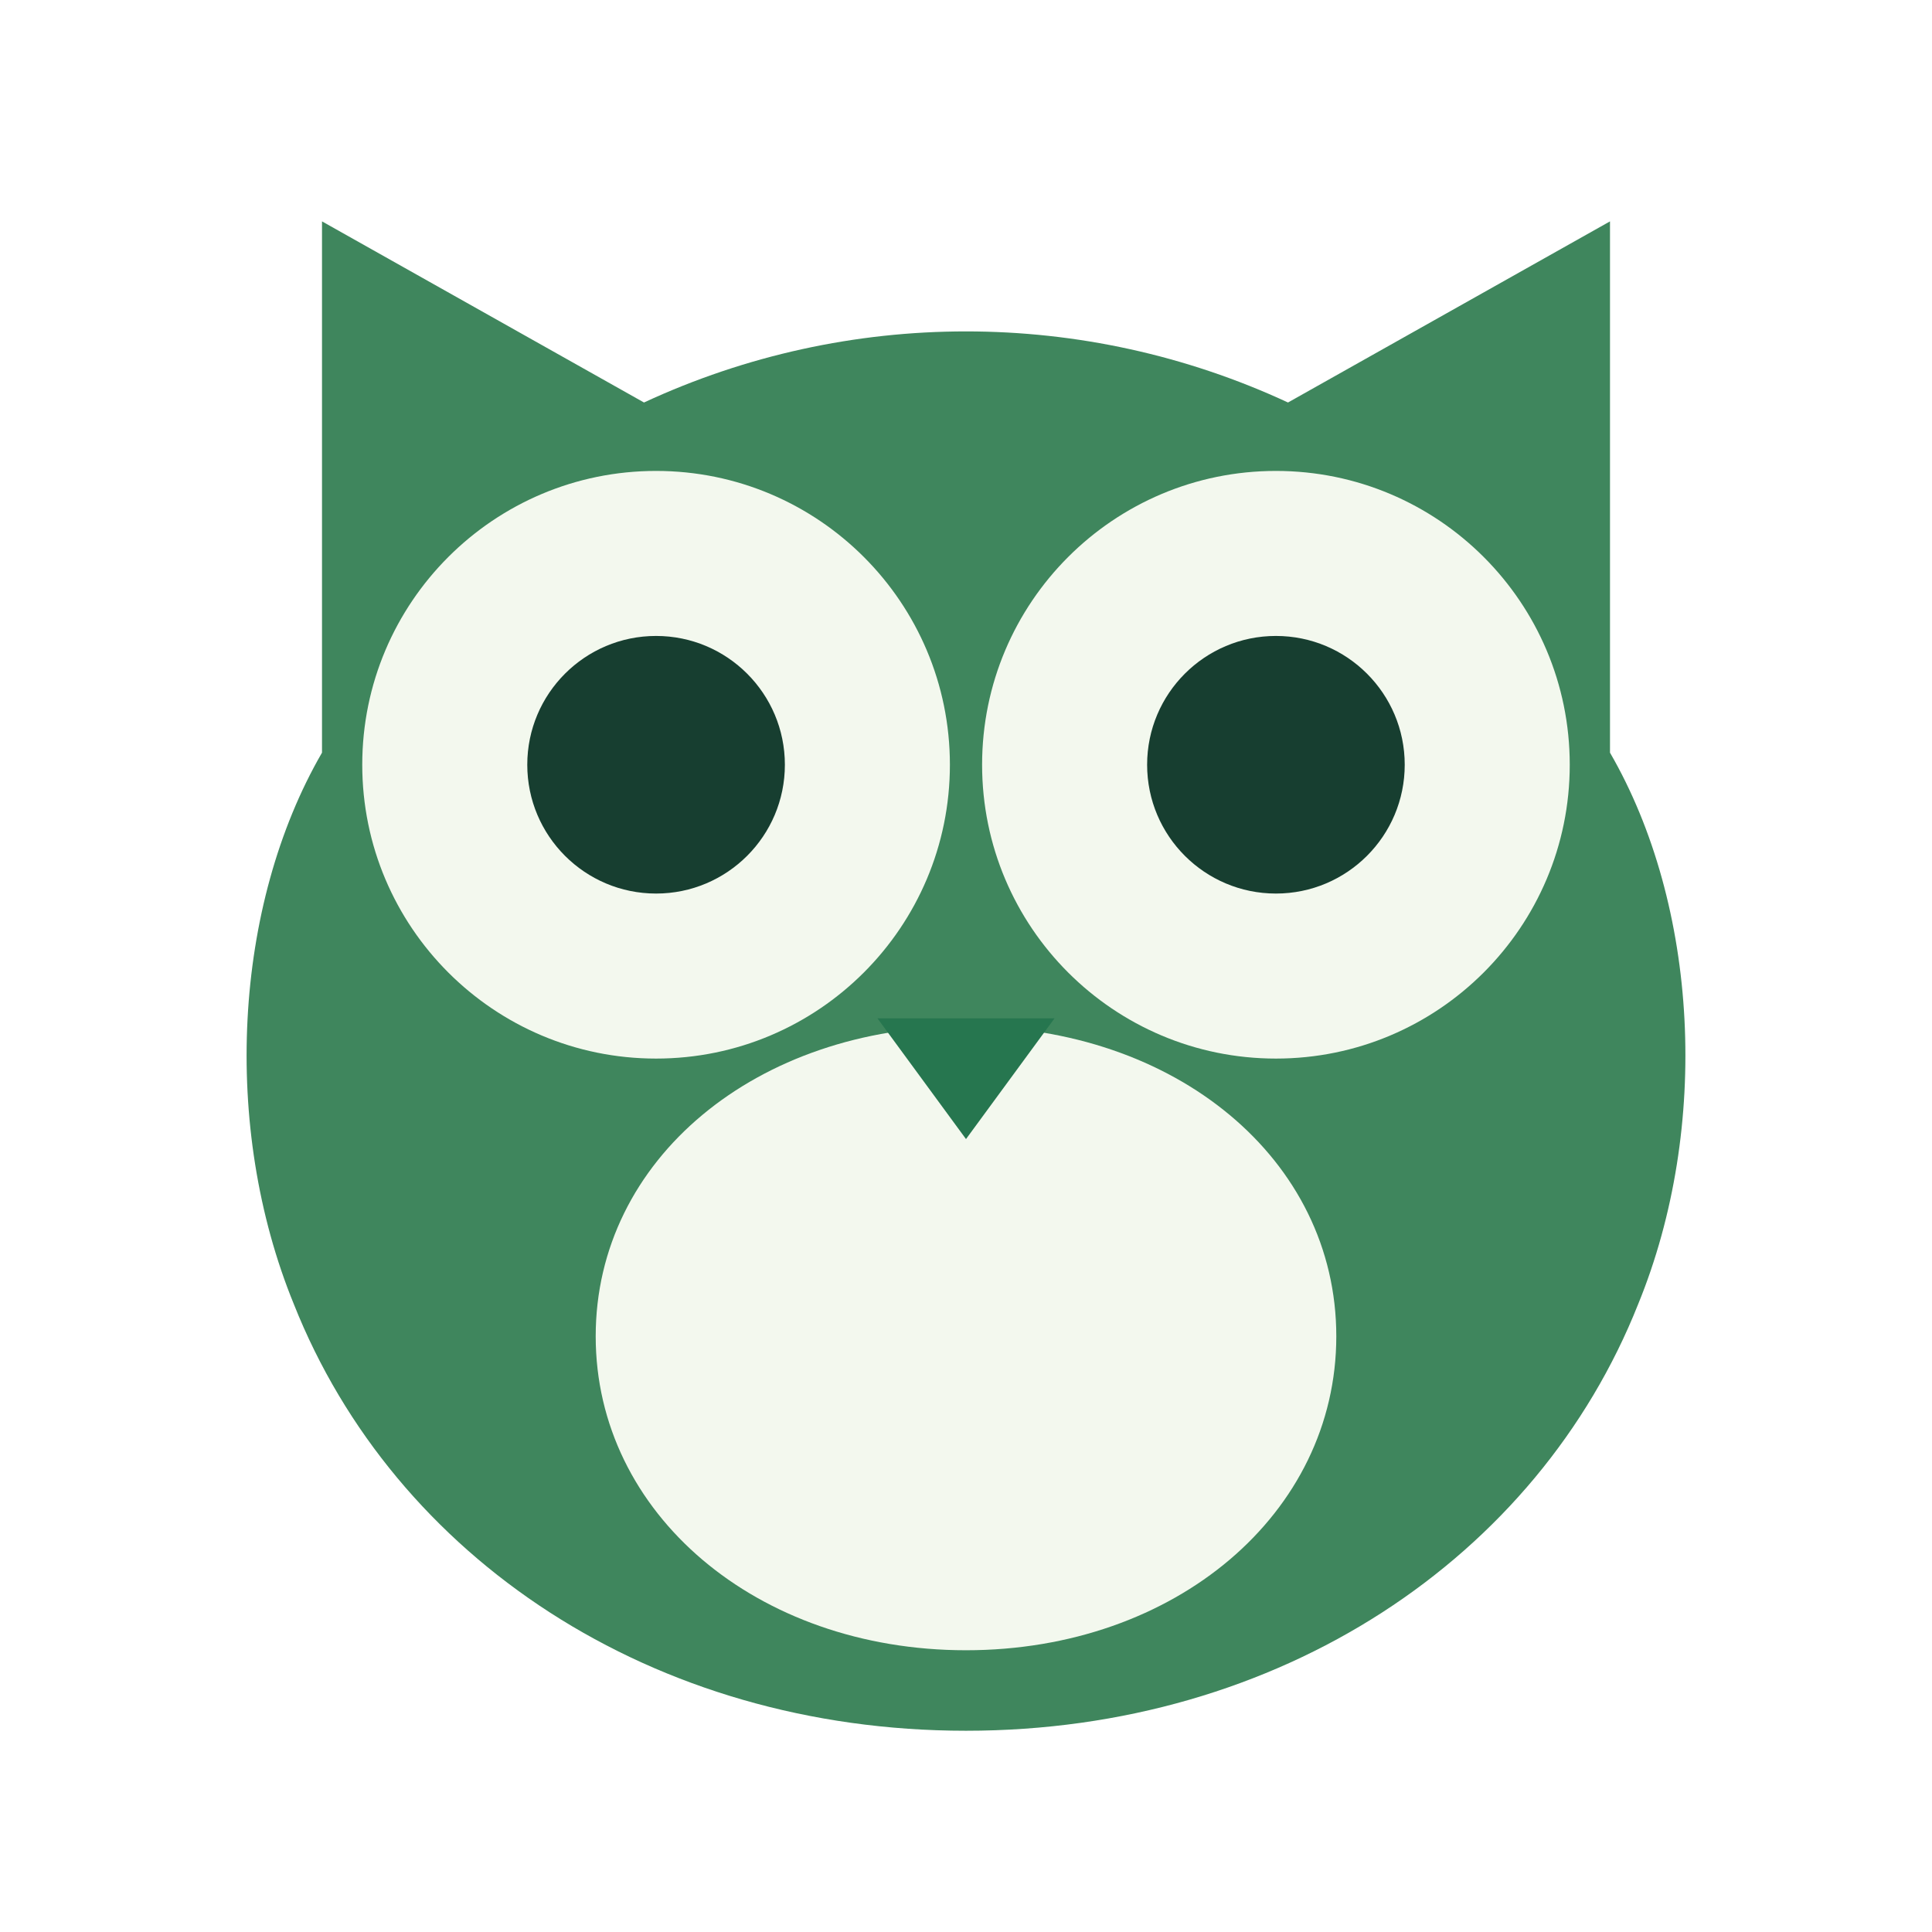
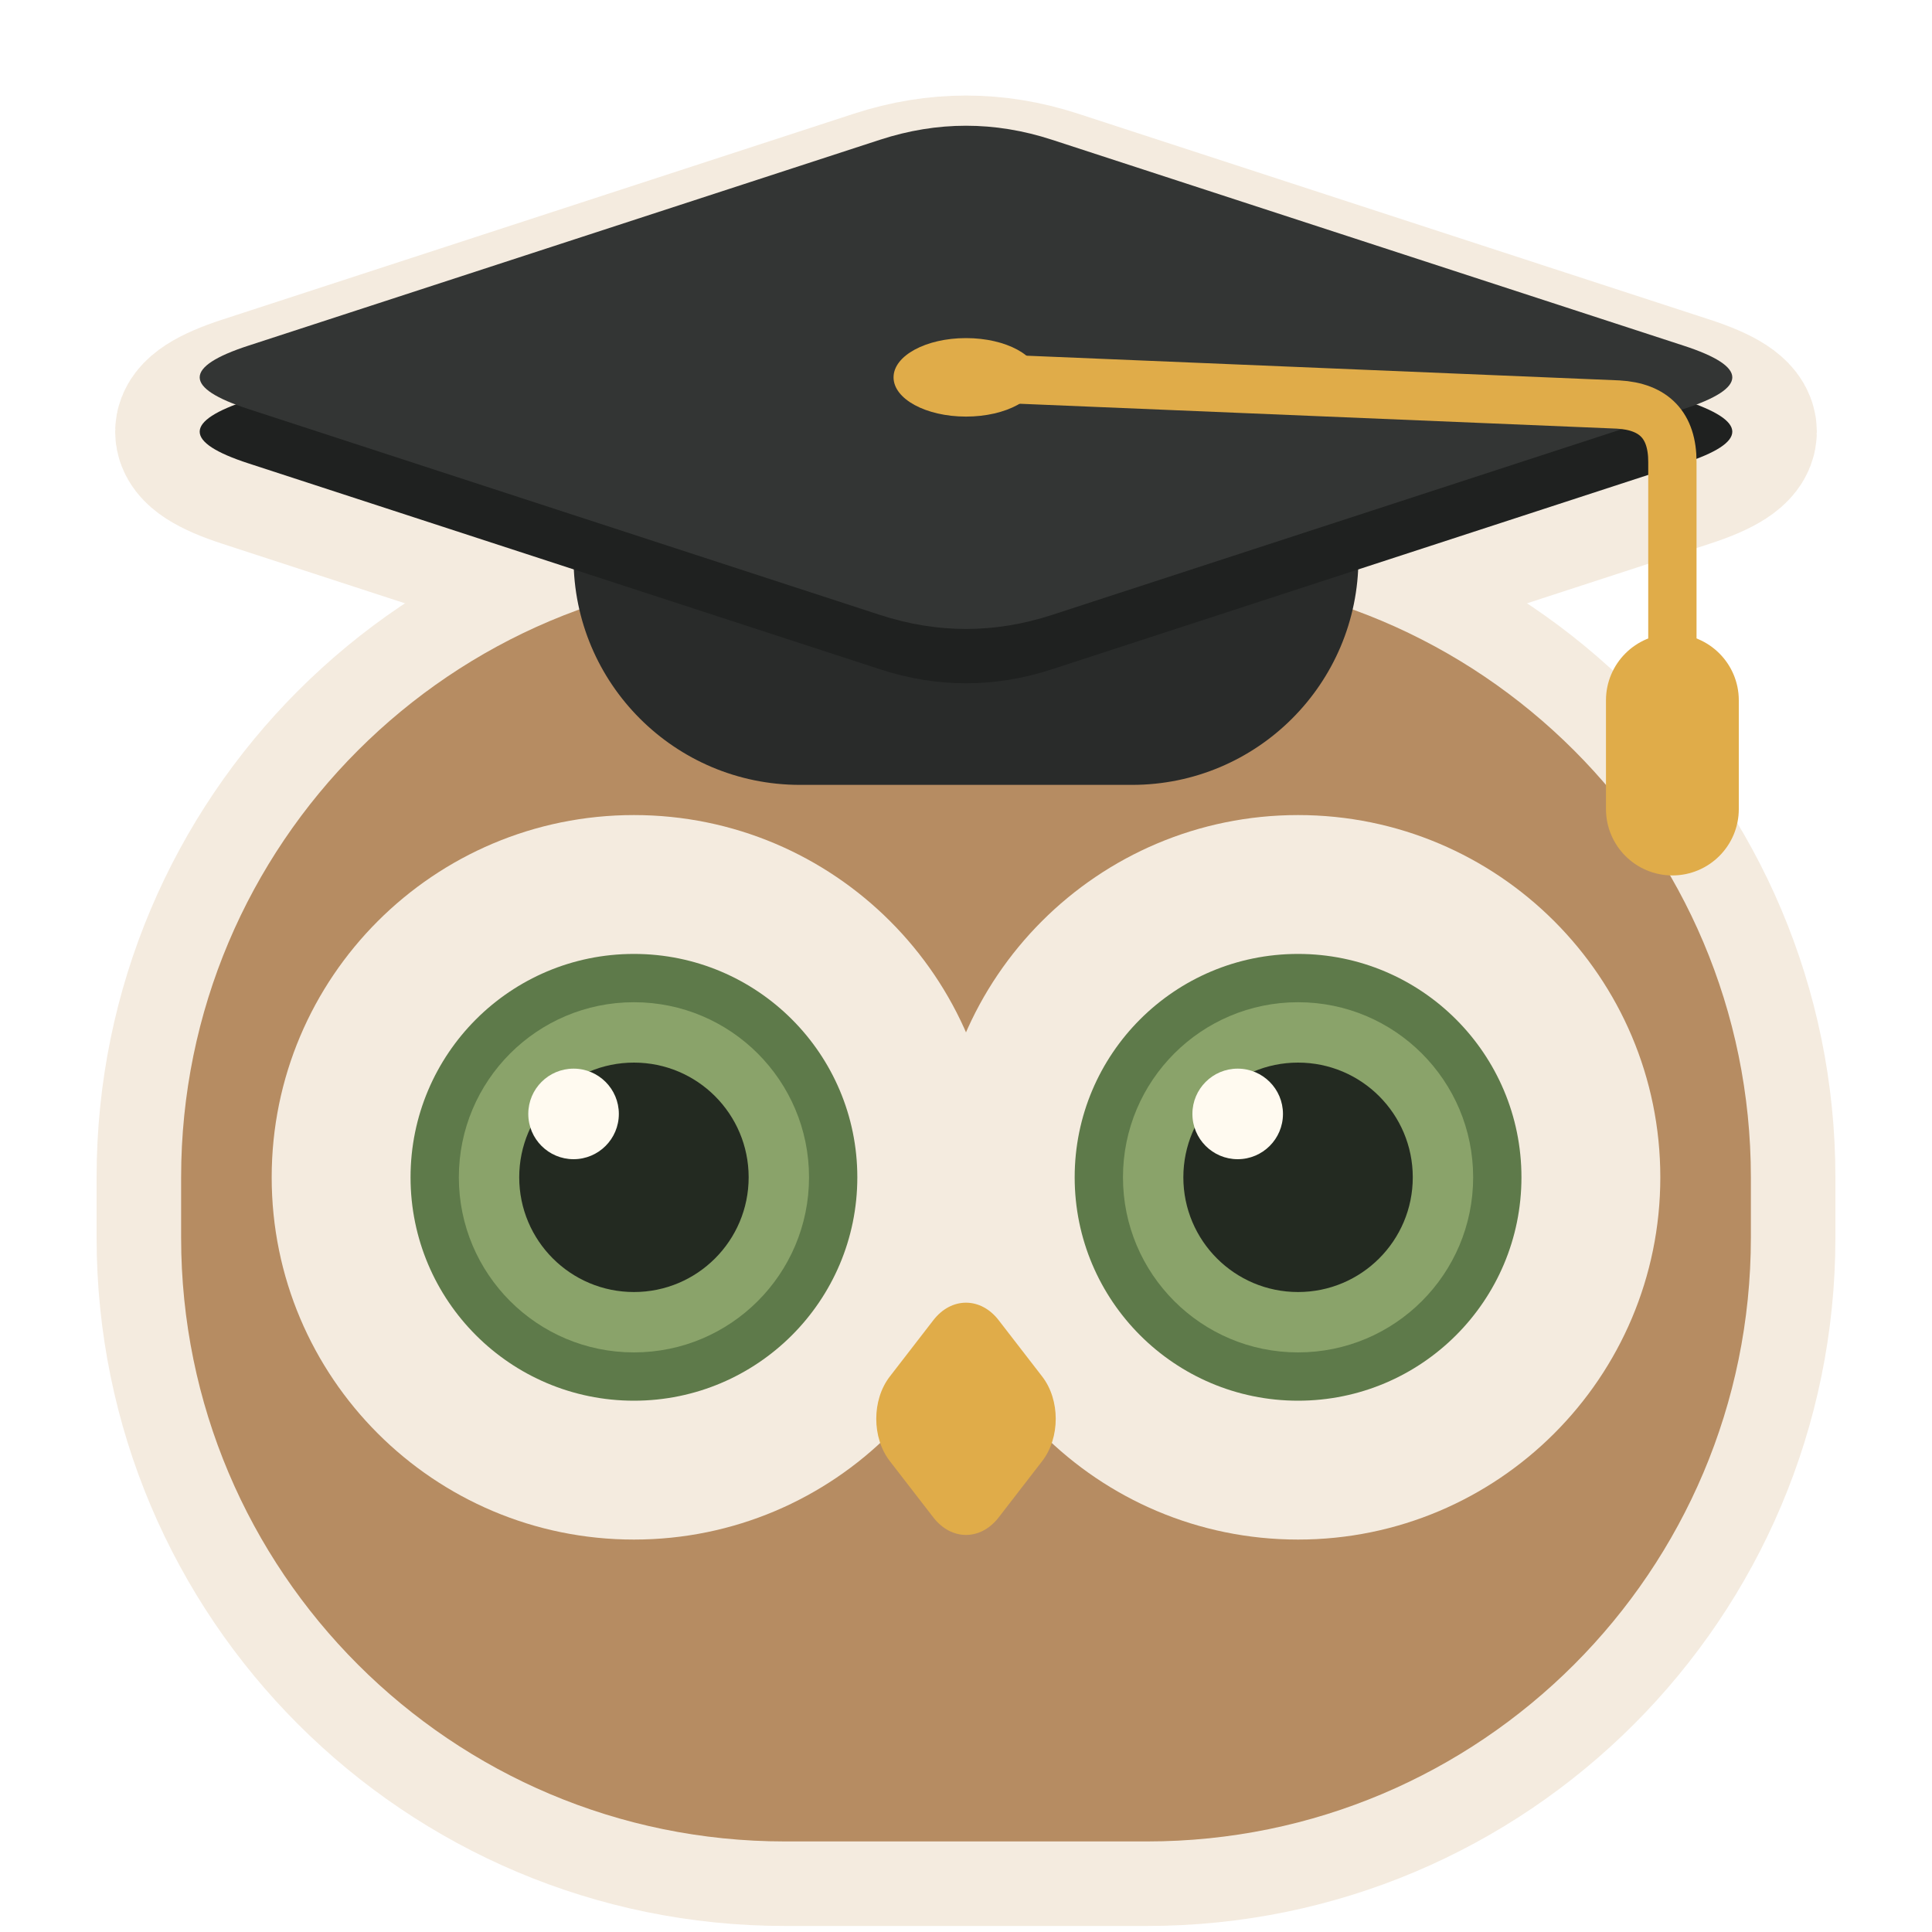
- <svg xmlns="http://www.w3.org/2000/svg" viewBox="0 0 48 48" fill="none">
-   <path fill="#3F865D" d="M8 5.5 16 10a19 19 0 0 1 16 0l8-4.5v13.2c2.2 3.8 2.5 9.3 .7 13.7C38.2 38.7 31.8 43 24 43S9.8 38.7 7.3 32.4C5.5 28 5.8 22.5 8 18.7Z" />
-   <path fill="#F3F8EE" d="M24 25.5c5.2 0 9.2 3.3 9.2 7.7S29.2 41 24 41s-9.2-3.4-9.2-7.8 4-7.7 9.2-7.7Z" />
-   <circle cx="16.3" cy="19" r="7.3" fill="#F3F8EE" />
-   <circle cx="31.7" cy="19" r="7.3" fill="#F3F8EE" />
-   <circle cx="16.3" cy="19" r="3.2" fill="#173E30" />
-   <circle cx="31.7" cy="19" r="3.2" fill="#173E30" />
-   <path fill="#26764F" d="m21.8 25.3 2.2 3 2.2-3Z" />
+ <svg xmlns="http://www.w3.org/2000/svg" viewBox="0 0 64 64" fill="none">
+   <g fill="#F4EBDF" stroke="#F4EBDF" stroke-width="5.6" stroke-linejoin="round">
+     <rect x="6" y="19" width="52" height="42" rx="20" />
+     <rect x="19" y="11" width="26" height="15" rx="7.5" />
+     <path d="M8.23 13.25 29.15 6.43Q32 5.5 34.85 6.43L55.77 13.25Q59 14.3 55.77 15.35L34.85 22.17Q32 23.1 29.15 22.17L8.23 15.35Q5 14.3 8.23 13.25Z" />
+   </g>
+   <rect x="6" y="19" width="52" height="42" rx="20" fill="#B68C62" />
+   <circle cx="21" cy="39" r="12" fill="#F4EBDF" />
+   <circle cx="43" cy="39" r="12" fill="#F4EBDF" />
+   <circle cx="21" cy="39" r="7.4" fill="#5E7A4A" />
+   <circle cx="43" cy="39" r="7.4" fill="#5E7A4A" />
+   <circle cx="21" cy="39" r="5.8" fill="#8AA36A" />
+   <circle cx="43" cy="39" r="5.8" fill="#8AA36A" />
+   <circle cx="21" cy="39" r="3.8" fill="#232A21" />
+   <circle cx="43" cy="39" r="3.8" fill="#232A21" />
+   <circle cx="19" cy="36.9" r="1.5" fill="#FFFAF0" />
+   <circle cx="41" cy="36.9" r="1.5" fill="#FFFAF0" />
+   <rect x="-3" y="-3" width="6" height="6" rx="1.8" transform="translate(32 47) scale(.85 1.1) rotate(45)" fill="#E0AC49" />
+   <rect x="19" y="11" width="26" height="15" rx="7.5" fill="#292B2A" />
+   <path d="M8.23 13.25 29.15 6.43Q32 5.5 34.85 6.43L55.77 13.25Q59 14.3 55.77 15.35L34.85 22.17Q32 23.1 29.15 22.17L8.23 15.35Q5 14.3 8.23 13.25Z" fill="#1F2120" />
+   <path d="M8.23 11.45 29.15 4.63Q32 3.7 34.85 4.63L55.77 11.45Q59 12.5 55.77 13.55L34.85 20.37Q32 21.3 29.15 20.37L8.23 13.55Q5 12.5 8.23 11.45Z" fill="#333534" />
+   <path d="M32 12.5 53.6 13.4Q55.4 13.5 55.4 15.3V22" stroke="#E0AC49" stroke-width="1.6" stroke-linecap="round" stroke-linejoin="round" />
+   <ellipse cx="32" cy="12.5" rx="2.4" ry="1.3" fill="#E0AC49" />
+   <rect x="53.2" y="21" width="4.4" height="8" rx="2.2" fill="#E0AC49" />
</svg>
